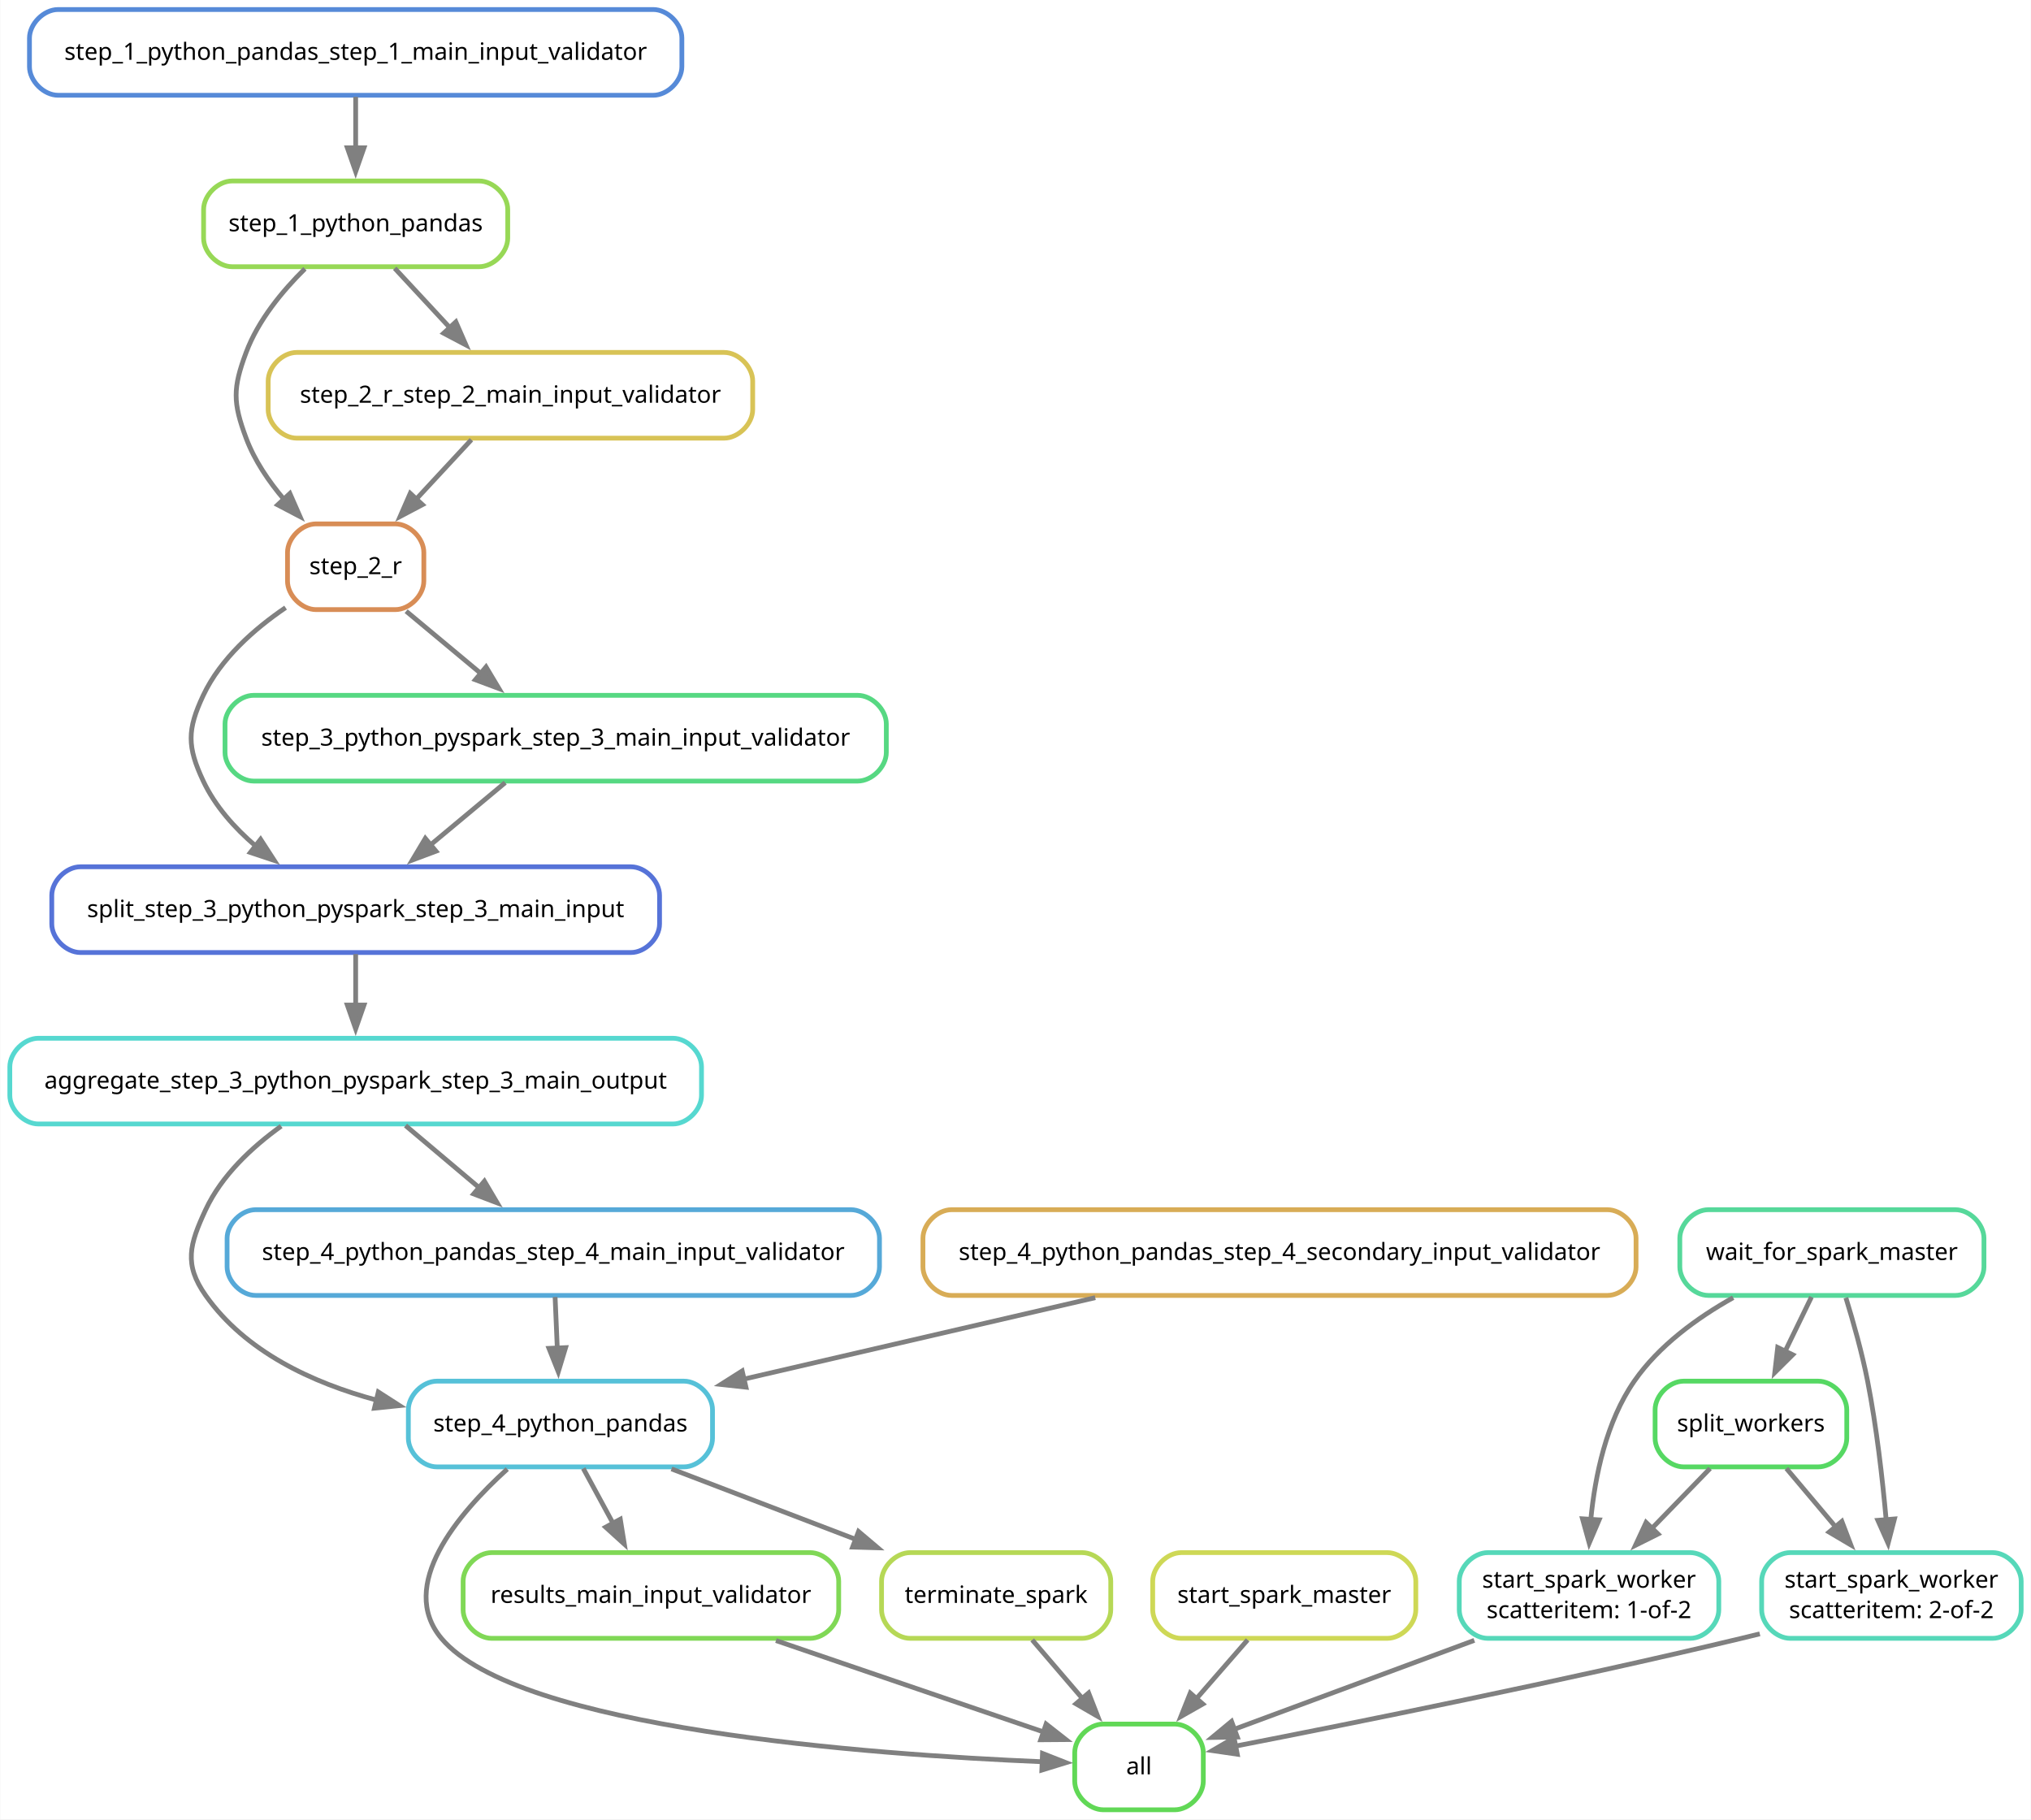
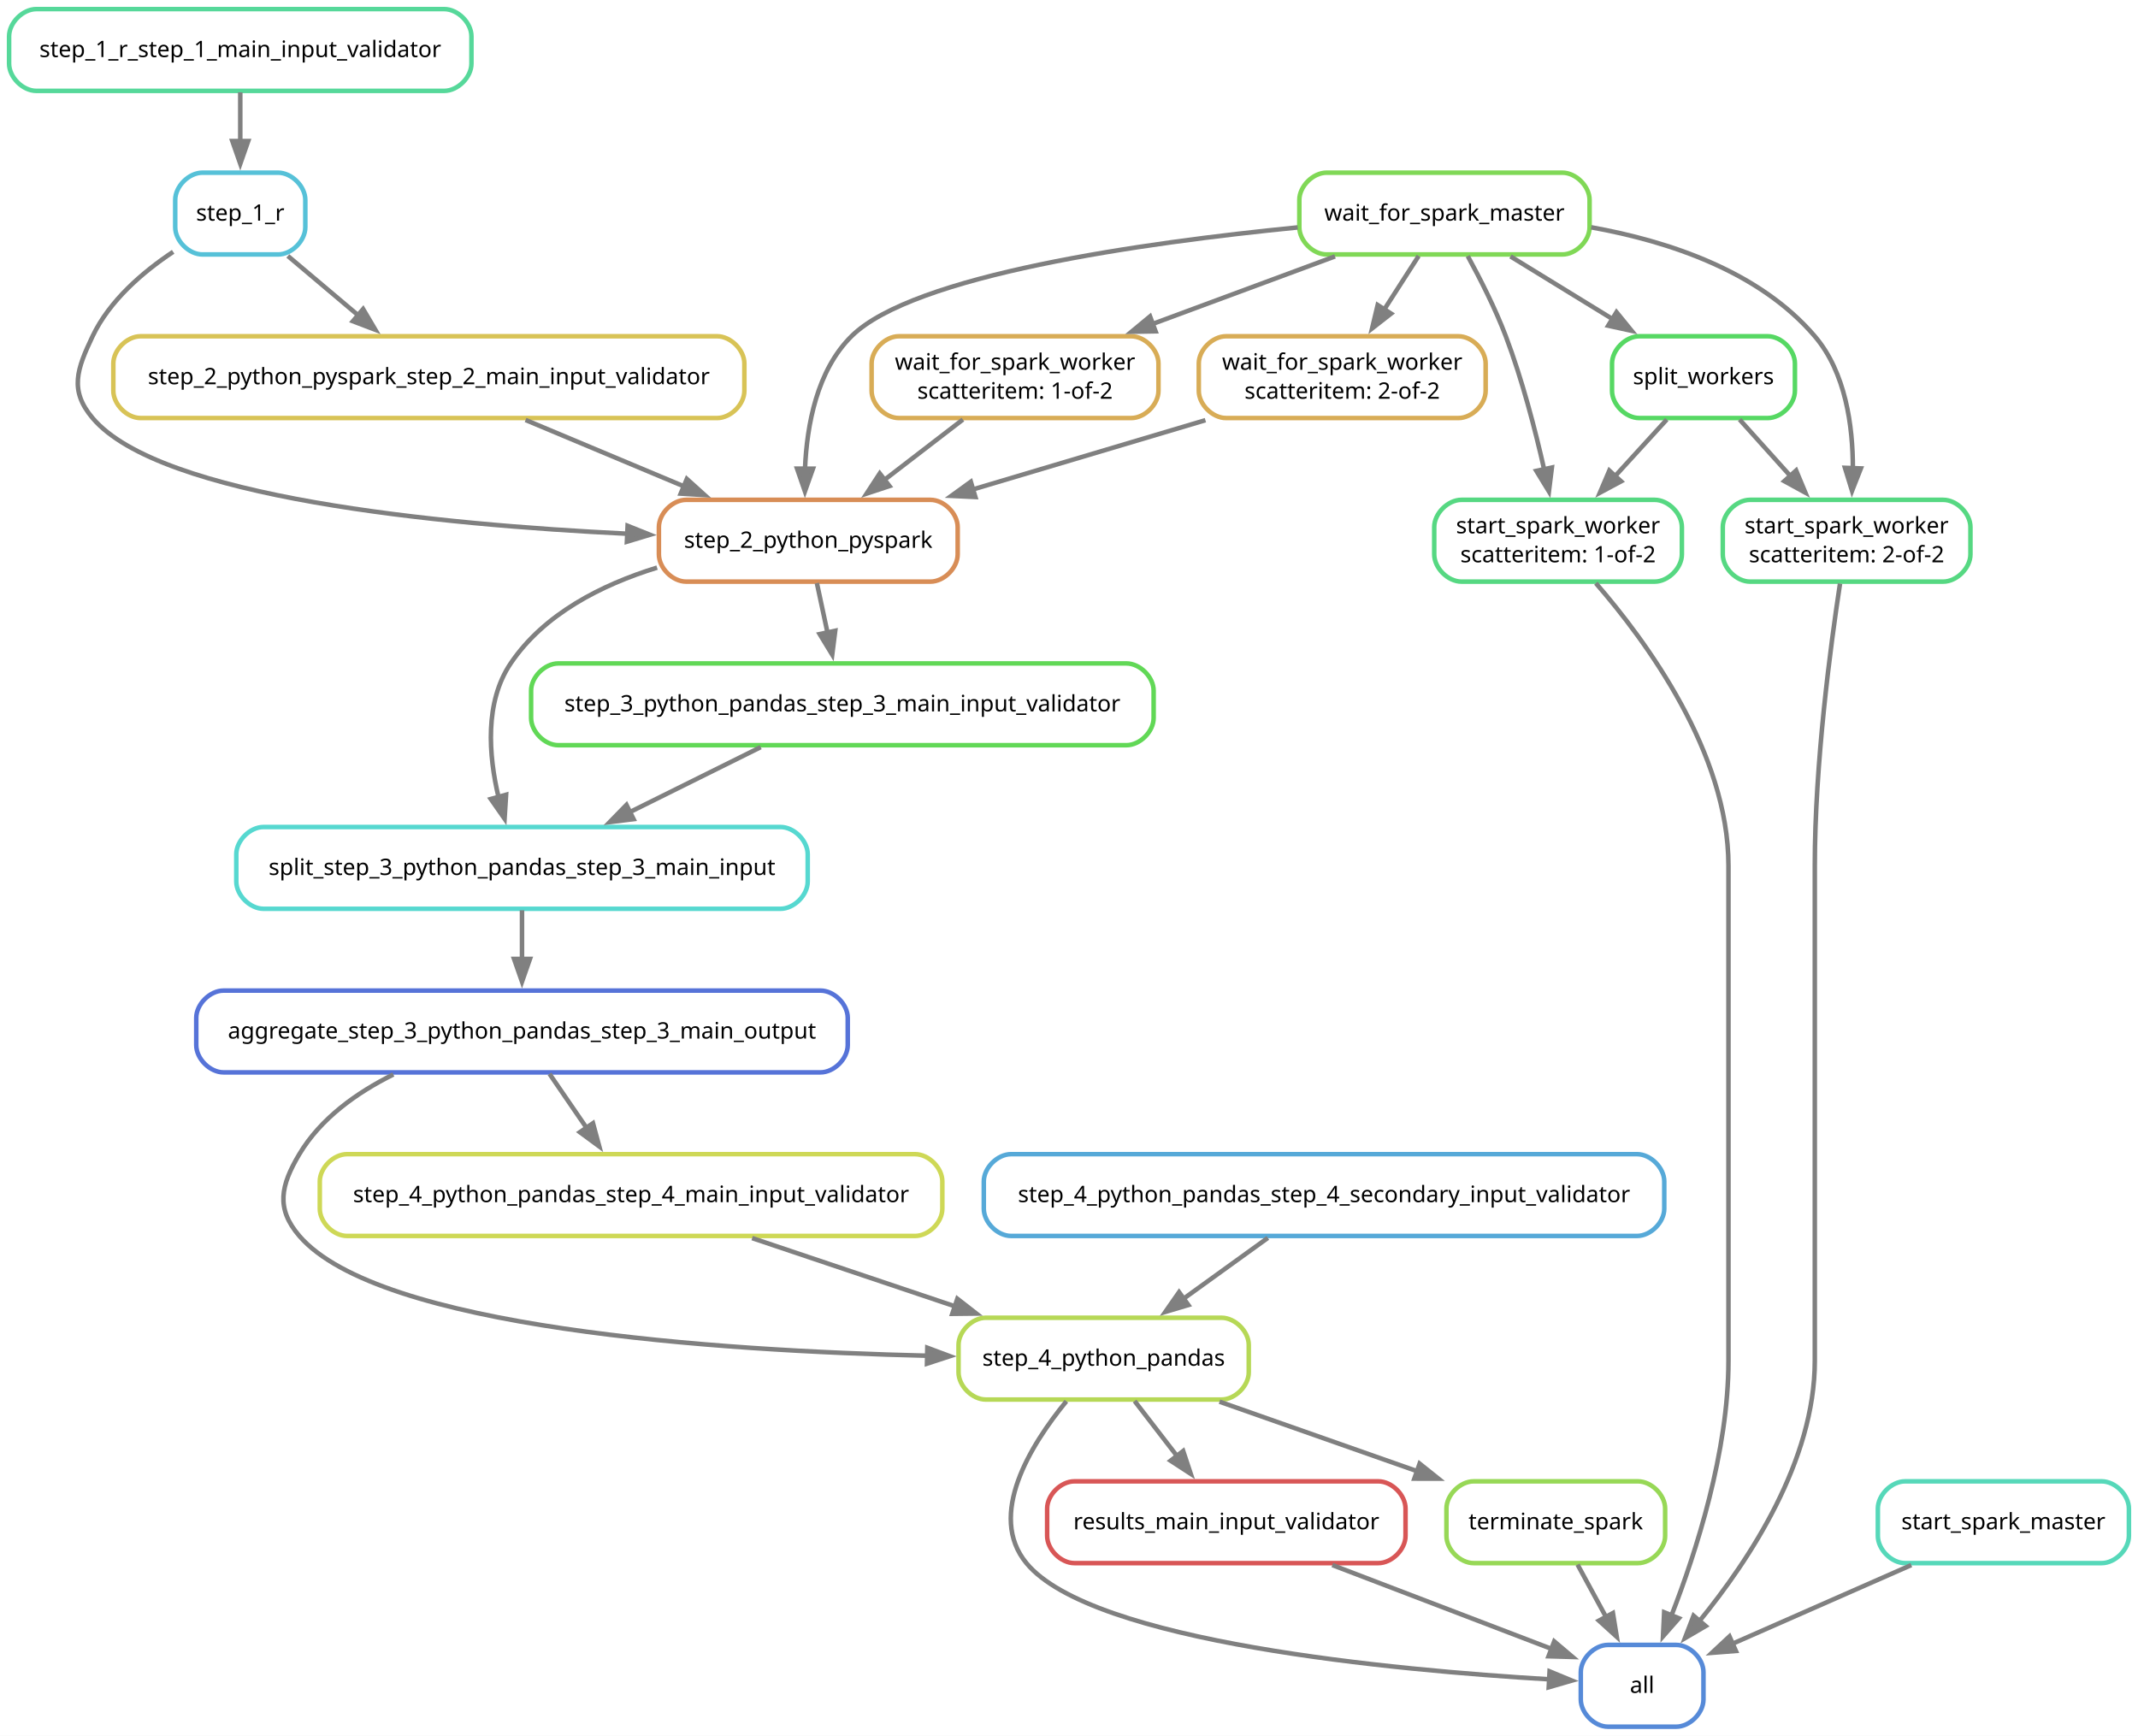
- <svg xmlns="http://www.w3.org/2000/svg" width="853pt" height="764pt" viewBox="0.00 0.00 852.75 764.00">
+ <svg xmlns="http://www.w3.org/2000/svg" width="941pt" height="764pt" viewBox="0.00 0.00 941.00 764.00">
  <g id="graph0" class="graph" transform="scale(1 1) rotate(0) translate(4 760)">
-     <polygon fill="white" stroke="none" points="-4,4 -4,-760 848.75,-760 848.75,4 -4,4" />
+     <polygon fill="white" stroke="none" points="-4,4 -4,-760 937,-760 937,4 -4,4" />
    <g id="node1" class="node">
-       <path fill="none" stroke="#61d856" stroke-width="2" d="M489.25,-36C489.25,-36 459.25,-36 459.25,-36 453.25,-36 447.25,-30 447.25,-24 447.25,-24 447.25,-12 447.25,-12 447.25,-6 453.25,0 459.25,0 459.25,0 489.25,0 489.25,0 495.25,0 501.25,-6 501.25,-12 501.25,-12 501.25,-24 501.25,-24 501.25,-30 495.25,-36 489.25,-36" />
-       <text text-anchor="middle" x="474.25" y="-14.88" font-family="sans" font-size="10.00">all</text>
+       <path fill="none" stroke="#568ad8" stroke-width="2" d="M733.75,-36C733.75,-36 703.75,-36 703.75,-36 697.75,-36 691.75,-30 691.75,-24 691.75,-24 691.75,-12 691.75,-12 691.75,-6 697.75,0 703.75,0 703.75,0 733.75,0 733.75,0 739.75,0 745.75,-6 745.75,-12 745.75,-12 745.75,-24 745.75,-24 745.75,-30 739.75,-36 733.75,-36" />
+       <text text-anchor="middle" x="718.75" y="-14.88" font-family="sans" font-size="10.00">all</text>
    </g>
    <g id="node2" class="node">
-       <path fill="none" stroke="#56c1d8" stroke-width="2" d="M283.12,-180C283.12,-180 179.38,-180 179.38,-180 173.38,-180 167.38,-174 167.38,-168 167.38,-168 167.38,-156 167.38,-156 167.38,-150 173.38,-144 179.38,-144 179.38,-144 283.12,-144 283.12,-144 289.12,-144 295.12,-150 295.12,-156 295.12,-156 295.12,-168 295.12,-168 295.12,-174 289.12,-180 283.12,-180" />
-       <text text-anchor="middle" x="231.25" y="-158.88" font-family="sans" font-size="10.00">step_4_python_pandas</text>
+       <path fill="none" stroke="#b6d856" stroke-width="2" d="M533.62,-180C533.62,-180 429.88,-180 429.88,-180 423.88,-180 417.88,-174 417.88,-168 417.88,-168 417.88,-156 417.88,-156 417.88,-150 423.88,-144 429.88,-144 429.88,-144 533.62,-144 533.62,-144 539.62,-144 545.62,-150 545.62,-156 545.62,-156 545.62,-168 545.62,-168 545.62,-174 539.62,-180 533.62,-180" />
+       <text text-anchor="middle" x="481.75" y="-158.88" font-family="sans" font-size="10.00">step_4_python_pandas</text>
    </g>
    <g id="edge1" class="edge">
-       <path fill="none" stroke="grey" stroke-width="2" d="M208.92,-143.07C188.06,-124.19 162.73,-94.17 181.25,-72 212.99,-34 361.31,-23.19 433.95,-20.16" />
-       <polygon fill="grey" stroke="grey" stroke-width="2" points="433.71,-23.67 443.57,-19.79 433.44,-16.68 433.71,-23.67" />
+       <path fill="none" stroke="grey" stroke-width="2" d="M465.34,-143.24C449.54,-123.95 430.4,-93.07 447.75,-72 476.46,-37.13 609.74,-24.88 678.09,-20.84" />
+       <polygon fill="grey" stroke="grey" stroke-width="2" points="678.02,-24.35 687.82,-20.3 677.64,-17.36 678.02,-24.35" />
+     </g>
+     <g id="node15" class="node">
+       <path fill="none" stroke="#d85656" stroke-width="2" d="M602.62,-108C602.62,-108 468.88,-108 468.88,-108 462.88,-108 456.88,-102 456.88,-96 456.88,-96 456.88,-84 456.88,-84 456.88,-78 462.88,-72 468.88,-72 468.88,-72 602.62,-72 602.62,-72 608.62,-72 614.62,-78 614.62,-84 614.62,-84 614.62,-96 614.62,-96 614.62,-102 608.62,-108 602.62,-108" />
+       <text text-anchor="middle" x="535.75" y="-86.88" font-family="sans" font-size="10.00">results_main_input_validator</text>
+     </g>
+     <g id="edge24" class="edge">
+       <path fill="none" stroke="grey" stroke-width="2" d="M495.38,-143.34C501.02,-136.01 507.72,-127.34 514.01,-119.18" />
+       <polygon fill="grey" stroke="grey" stroke-width="2" points="516.75,-121.35 520.09,-111.3 511.21,-117.08 516.75,-121.35" />
+     </g>
+     <g id="node16" class="node">
+       <path fill="none" stroke="#97d856" stroke-width="2" d="M716.88,-108C716.88,-108 644.62,-108 644.62,-108 638.62,-108 632.62,-102 632.62,-96 632.62,-96 632.62,-84 632.62,-84 632.62,-78 638.62,-72 644.62,-72 644.62,-72 716.88,-72 716.88,-72 722.88,-72 728.88,-78 728.88,-84 728.88,-84 728.88,-96 728.88,-96 728.88,-102 722.88,-108 716.88,-108" />
+       <text text-anchor="middle" x="680.75" y="-86.88" font-family="sans" font-size="10.00">terminate_spark</text>
+     </g>
+     <g id="edge25" class="edge">
+       <path fill="none" stroke="grey" stroke-width="2" d="M532.74,-143.06C559.32,-133.71 592.02,-122.21 619.92,-112.4" />
+       <polygon fill="grey" stroke="grey" stroke-width="2" points="620.82,-115.79 629.1,-109.17 618.5,-109.19 620.82,-115.79" />
+     </g>
+     <g id="node3" class="node">
+       <path fill="none" stroke="#5673d8" stroke-width="2" d="M357.12,-324C357.12,-324 94.38,-324 94.38,-324 88.38,-324 82.38,-318 82.38,-312 82.38,-312 82.38,-300 82.38,-300 82.38,-294 88.38,-288 94.38,-288 94.38,-288 357.12,-288 357.12,-288 363.12,-288 369.12,-294 369.12,-300 369.12,-300 369.12,-312 369.12,-312 369.12,-318 363.12,-324 357.12,-324" />
+       <text text-anchor="middle" x="225.75" y="-302.88" font-family="sans" font-size="10.00">aggregate_step_3_python_pandas_step_3_main_output</text>
+     </g>
+     <g id="edge7" class="edge">
+       <path fill="none" stroke="grey" stroke-width="2" d="M169.13,-287.08C152.91,-279.03 137.11,-267.7 127.75,-252 119.56,-238.26 117.31,-228.12 127.75,-216 162.71,-175.42 311.12,-165.46 404.32,-163.28" />
+       <polygon fill="grey" stroke="grey" stroke-width="2" points="404.14,-166.79 414.06,-163.08 404,-159.79 404.14,-166.79" />
+     </g>
+     <g id="node14" class="node">
+       <path fill="none" stroke="#ced856" stroke-width="2" d="M398.75,-252C398.75,-252 148.75,-252 148.75,-252 142.75,-252 136.75,-246 136.75,-240 136.75,-240 136.75,-228 136.75,-228 136.75,-222 142.75,-216 148.75,-216 148.75,-216 398.75,-216 398.75,-216 404.75,-216 410.75,-222 410.75,-228 410.75,-228 410.75,-240 410.75,-240 410.75,-246 404.75,-252 398.75,-252" />
+       <text text-anchor="middle" x="273.75" y="-230.88" font-family="sans" font-size="10.00">step_4_python_pandas_step_4_main_input_validator</text>
+     </g>
+     <g id="edge23" class="edge">
+       <path fill="none" stroke="grey" stroke-width="2" d="M237.86,-287.34C242.83,-280.1 248.7,-271.53 254.24,-263.45" />
+       <polygon fill="grey" stroke="grey" stroke-width="2" points="256.99,-265.62 259.76,-255.4 251.22,-261.67 256.99,-265.62" />
+     </g>
+     <g id="node4" class="node">
+       <path fill="none" stroke="#56d8d0" stroke-width="2" d="M339.5,-396C339.5,-396 112,-396 112,-396 106,-396 100,-390 100,-384 100,-384 100,-372 100,-372 100,-366 106,-360 112,-360 112,-360 339.5,-360 339.5,-360 345.5,-360 351.5,-366 351.5,-372 351.5,-372 351.5,-384 351.5,-384 351.5,-390 345.5,-396 339.5,-396" />
+       <text text-anchor="middle" x="225.75" y="-374.88" font-family="sans" font-size="10.00">split_step_3_python_pandas_step_3_main_input</text>
+     </g>
+     <g id="edge10" class="edge">
+       <path fill="none" stroke="grey" stroke-width="2" d="M225.75,-359.34C225.75,-352.75 225.75,-345.08 225.75,-337.67" />
+       <polygon fill="grey" stroke="grey" stroke-width="2" points="229.25,-337.93 225.75,-327.93 222.25,-337.93 229.25,-337.93" />
+     </g>
+     <g id="node5" class="node">
+       <path fill="none" stroke="#d88d56" stroke-width="2" d="M405.5,-540C405.5,-540 298,-540 298,-540 292,-540 286,-534 286,-528 286,-528 286,-516 286,-516 286,-510 292,-504 298,-504 298,-504 405.5,-504 405.5,-504 411.5,-504 417.5,-510 417.5,-516 417.5,-516 417.5,-528 417.5,-528 417.5,-534 411.5,-540 405.5,-540" />
+       <text text-anchor="middle" x="351.75" y="-518.88" font-family="sans" font-size="10.00">step_2_python_pyspark</text>
+     </g>
+     <g id="edge11" class="edge">
+       <path fill="none" stroke="grey" stroke-width="2" d="M285.19,-510.16C260.72,-502.6 235.42,-489.77 220.75,-468 209.26,-450.96 211.04,-427.66 215.41,-409.17" />
+       <polygon fill="grey" stroke="grey" stroke-width="2" points="218.75,-410.2 218.08,-399.63 212.01,-408.32 218.75,-410.2" />
    </g>
    <g id="node12" class="node">
-       <path fill="none" stroke="#80d856" stroke-width="2" d="M336.12,-108C336.12,-108 202.38,-108 202.38,-108 196.38,-108 190.38,-102 190.38,-96 190.38,-96 190.38,-84 190.38,-84 190.38,-78 196.38,-72 202.38,-72 202.38,-72 336.12,-72 336.12,-72 342.12,-72 348.12,-78 348.12,-84 348.12,-84 348.12,-96 348.12,-96 348.12,-102 342.12,-108 336.12,-108" />
-       <text text-anchor="middle" x="269.25" y="-86.88" font-family="sans" font-size="10.00">results_main_input_validator</text>
+       <path fill="none" stroke="#61d856" stroke-width="2" d="M491.75,-468C491.75,-468 241.75,-468 241.75,-468 235.75,-468 229.75,-462 229.75,-456 229.75,-456 229.75,-444 229.75,-444 229.75,-438 235.75,-432 241.75,-432 241.75,-432 491.75,-432 491.75,-432 497.75,-432 503.75,-438 503.75,-444 503.75,-444 503.75,-456 503.75,-456 503.75,-462 497.75,-468 491.75,-468" />
+       <text text-anchor="middle" x="366.75" y="-446.88" font-family="sans" font-size="10.00">step_3_python_pandas_step_3_main_input_validator</text>
+     </g>
+     <g id="edge22" class="edge">
+       <path fill="none" stroke="grey" stroke-width="2" d="M355.54,-503.34C356.96,-496.67 358.63,-488.89 360.24,-481.39" />
+       <polygon fill="grey" stroke="grey" stroke-width="2" points="363.61,-482.37 362.28,-471.86 356.76,-480.91 363.61,-482.37" />
+     </g>
+     <g id="node6" class="node">
+       <path fill="none" stroke="#56c1d8" stroke-width="2" d="M118.38,-684C118.38,-684 85.12,-684 85.12,-684 79.12,-684 73.12,-678 73.12,-672 73.12,-672 73.12,-660 73.12,-660 73.12,-654 79.12,-648 85.12,-648 85.12,-648 118.38,-648 118.38,-648 124.38,-648 130.38,-654 130.38,-660 130.38,-660 130.38,-672 130.38,-672 130.38,-678 124.38,-684 118.38,-684" />
+       <text text-anchor="middle" x="101.75" y="-662.88" font-family="sans" font-size="10.00">step_1_r</text>
+     </g>
+     <g id="edge13" class="edge">
+       <path fill="none" stroke="grey" stroke-width="2" d="M72.21,-649.16C58.75,-640.2 44.18,-627.65 36.75,-612 29.89,-597.55 26.42,-588.22 36.75,-576 66.32,-541.03 188.86,-529.12 272.09,-525.08" />
+       <polygon fill="grey" stroke="grey" stroke-width="2" points="272.23,-528.57 282.06,-524.63 271.92,-521.58 272.23,-528.57" />
+     </g>
+     <g id="node8" class="node">
+       <path fill="none" stroke="#d8c356" stroke-width="2" d="M311.62,-612C311.62,-612 57.88,-612 57.88,-612 51.88,-612 45.88,-606 45.88,-600 45.88,-600 45.88,-588 45.88,-588 45.88,-582 51.88,-576 57.88,-576 57.88,-576 311.62,-576 311.62,-576 317.62,-576 323.62,-582 323.62,-588 323.62,-588 323.62,-600 323.62,-600 323.62,-606 317.62,-612 311.62,-612" />
+       <text text-anchor="middle" x="184.75" y="-590.88" font-family="sans" font-size="10.00">step_2_python_pyspark_step_2_main_input_validator</text>
    </g>
    <g id="edge19" class="edge">
-       <path fill="none" stroke="grey" stroke-width="2" d="M240.84,-143.34C244.64,-136.34 249.1,-128.12 253.36,-120.28" />
-       <polygon fill="grey" stroke="grey" stroke-width="2" points="256.39,-122.02 258.09,-111.56 250.24,-118.68 256.39,-122.02" />
+       <path fill="none" stroke="grey" stroke-width="2" d="M122.69,-647.34C132.06,-639.44 143.29,-629.96 153.61,-621.26" />
+       <polygon fill="grey" stroke="grey" stroke-width="2" points="155.82,-623.98 161.21,-614.85 151.31,-618.62 155.82,-623.98" />
+     </g>
+     <g id="node7" class="node">
+       <path fill="none" stroke="#56d89a" stroke-width="2" d="M191.5,-756C191.5,-756 12,-756 12,-756 6,-756 0,-750 0,-744 0,-744 0,-732 0,-732 0,-726 6,-720 12,-720 12,-720 191.5,-720 191.5,-720 197.5,-720 203.5,-726 203.5,-732 203.5,-732 203.5,-744 203.5,-744 203.5,-750 197.5,-756 191.5,-756" />
+       <text text-anchor="middle" x="101.75" y="-734.88" font-family="sans" font-size="10.00">step_1_r_step_1_main_input_validator</text>
+     </g>
+     <g id="edge18" class="edge">
+       <path fill="none" stroke="grey" stroke-width="2" d="M101.75,-719.34C101.75,-712.75 101.75,-705.08 101.75,-697.67" />
+       <polygon fill="grey" stroke="grey" stroke-width="2" points="105.25,-697.93 101.75,-687.93 98.25,-697.93 105.25,-697.93" />
+     </g>
+     <g id="edge14" class="edge">
+       <path fill="none" stroke="grey" stroke-width="2" d="M227.32,-575.15C248.54,-566.26 274.44,-555.41 297.1,-545.91" />
+       <polygon fill="grey" stroke="grey" stroke-width="2" points="298.3,-549.2 306.17,-542.1 295.6,-542.74 298.3,-549.2" />
+     </g>
+     <g id="node9" class="node">
+       <path fill="none" stroke="#d8ac56" stroke-width="2" d="M493.88,-612C493.88,-612 391.62,-612 391.62,-612 385.62,-612 379.62,-606 379.62,-600 379.62,-600 379.62,-588 379.62,-588 379.62,-582 385.62,-576 391.62,-576 391.62,-576 493.88,-576 493.88,-576 499.88,-576 505.88,-582 505.88,-588 505.88,-588 505.88,-600 505.88,-600 505.88,-606 499.88,-612 493.88,-612" />
+       <text text-anchor="middle" x="442.75" y="-597.25" font-family="sans" font-size="10.00">wait_for_spark_worker</text>
+       <text text-anchor="middle" x="442.75" y="-584.5" font-family="sans" font-size="10.00">scatteritem: 1-of-2</text>
+     </g>
+     <g id="edge15" class="edge">
+       <path fill="none" stroke="grey" stroke-width="2" d="M419.79,-575.34C409.31,-567.27 396.69,-557.57 385.18,-548.72" />
+       <polygon fill="grey" stroke="grey" stroke-width="2" points="387.48,-546.07 377.42,-542.75 383.21,-551.62 387.48,-546.07" />
+     </g>
+     <g id="node10" class="node">
+       <path fill="none" stroke="#80d856" stroke-width="2" d="M683.62,-684C683.62,-684 579.88,-684 579.88,-684 573.88,-684 567.88,-678 567.88,-672 567.88,-672 567.88,-660 567.88,-660 567.88,-654 573.88,-648 579.88,-648 579.88,-648 683.62,-648 683.62,-648 689.62,-648 695.62,-654 695.62,-660 695.62,-660 695.62,-672 695.62,-672 695.62,-678 689.62,-684 683.62,-684" />
+       <text text-anchor="middle" x="631.75" y="-662.88" font-family="sans" font-size="10.00">wait_for_spark_master</text>
+     </g>
+     <g id="edge17" class="edge">
+       <path fill="none" stroke="grey" stroke-width="2" d="M567.15,-659.9C499.06,-653.18 397.94,-638.92 370.75,-612 355.57,-596.97 351.13,-573 350.31,-553.72" />
+       <polygon fill="grey" stroke="grey" stroke-width="2" points="353.81,-553.71 350.27,-543.73 346.81,-553.74 353.81,-553.71" />
+     </g>
+     <g id="edge20" class="edge">
+       <path fill="none" stroke="grey" stroke-width="2" d="M583.57,-647.15C559.11,-638.1 529.16,-627.01 503.18,-617.38" />
+       <polygon fill="grey" stroke="grey" stroke-width="2" points="504.6,-614.18 494.01,-613.99 502.17,-620.74 504.6,-614.18" />
+     </g>
+     <g id="node11" class="node">
+       <path fill="none" stroke="#d8ac56" stroke-width="2" d="M637.88,-612C637.88,-612 535.62,-612 535.62,-612 529.62,-612 523.62,-606 523.62,-600 523.62,-600 523.62,-588 523.62,-588 523.62,-582 529.62,-576 535.62,-576 535.62,-576 637.88,-576 637.88,-576 643.88,-576 649.88,-582 649.88,-588 649.88,-588 649.88,-600 649.88,-600 649.88,-606 643.88,-612 637.88,-612" />
+       <text text-anchor="middle" x="586.75" y="-597.25" font-family="sans" font-size="10.00">wait_for_spark_worker</text>
+       <text text-anchor="middle" x="586.75" y="-584.5" font-family="sans" font-size="10.00">scatteritem: 2-of-2</text>
+     </g>
+     <g id="edge21" class="edge">
+       <path fill="none" stroke="grey" stroke-width="2" d="M620.39,-647.34C615.79,-640.18 610.36,-631.73 605.22,-623.73" />
+       <polygon fill="grey" stroke="grey" stroke-width="2" points="608.25,-621.97 599.9,-615.45 602.36,-625.75 608.25,-621.97" />
+     </g>
+     <g id="node18" class="node">
+       <path fill="none" stroke="#56d882" stroke-width="2" d="M724.25,-540C724.25,-540 639.25,-540 639.25,-540 633.25,-540 627.25,-534 627.25,-528 627.25,-528 627.25,-516 627.25,-516 627.25,-510 633.25,-504 639.25,-504 639.25,-504 724.25,-504 724.25,-504 730.25,-504 736.25,-510 736.25,-516 736.25,-516 736.25,-528 736.25,-528 736.25,-534 730.25,-540 724.25,-540" />
+       <text text-anchor="middle" x="681.75" y="-525.25" font-family="sans" font-size="10.00">start_spark_worker</text>
+       <text text-anchor="middle" x="681.75" y="-512.5" font-family="sans" font-size="10.00">scatteritem: 1-of-2</text>
+     </g>
+     <g id="edge26" class="edge">
+       <path fill="none" stroke="grey" stroke-width="2" d="M642,-647.29C647.53,-637.2 654.14,-624.17 658.75,-612 665.97,-592.95 671.71,-570.76 675.65,-553.31" />
+       <polygon fill="grey" stroke="grey" stroke-width="2" points="679.03,-554.22 677.72,-543.7 672.19,-552.74 679.03,-554.22" />
+     </g>
+     <g id="node19" class="node">
+       <path fill="none" stroke="#56d863" stroke-width="2" d="M774,-612C774,-612 717.5,-612 717.5,-612 711.5,-612 705.5,-606 705.5,-600 705.5,-600 705.5,-588 705.5,-588 705.5,-582 711.5,-576 717.5,-576 717.5,-576 774,-576 774,-576 780,-576 786,-582 786,-588 786,-588 786,-600 786,-600 786,-606 780,-612 774,-612" />
+       <text text-anchor="middle" x="745.75" y="-590.88" font-family="sans" font-size="10.00">split_workers</text>
+     </g>
+     <g id="edge28" class="edge">
+       <path fill="none" stroke="grey" stroke-width="2" d="M660.81,-647.15C674.48,-638.76 690.99,-628.62 705.81,-619.52" />
+       <polygon fill="grey" stroke="grey" stroke-width="2" points="707.47,-622.61 714.16,-614.4 703.81,-616.65 707.47,-622.61" />
+     </g>
+     <g id="node20" class="node">
+       <path fill="none" stroke="#56d882" stroke-width="2" d="M851.25,-540C851.25,-540 766.25,-540 766.25,-540 760.25,-540 754.25,-534 754.25,-528 754.25,-528 754.25,-516 754.25,-516 754.25,-510 760.25,-504 766.25,-504 766.25,-504 851.25,-504 851.25,-504 857.25,-504 863.25,-510 863.25,-516 863.25,-516 863.25,-528 863.25,-528 863.25,-534 857.25,-540 851.25,-540" />
+       <text text-anchor="middle" x="808.75" y="-525.25" font-family="sans" font-size="10.00">start_spark_worker</text>
+       <text text-anchor="middle" x="808.75" y="-512.5" font-family="sans" font-size="10.00">scatteritem: 2-of-2</text>
+     </g>
+     <g id="edge29" class="edge">
+       <path fill="none" stroke="grey" stroke-width="2" d="M696.34,-659.95C730.55,-653.81 770.42,-640.53 794.75,-612 808.31,-596.1 811.53,-572.57 811.51,-553.69" />
+       <polygon fill="grey" stroke="grey" stroke-width="2" points="815.02,-553.83 811.14,-543.97 808.02,-554.09 815.02,-553.83" />
+     </g>
+     <g id="edge16" class="edge">
+       <path fill="none" stroke="grey" stroke-width="2" d="M526.54,-575.06C495.31,-565.76 456.92,-554.33 424.09,-544.55" />
+       <polygon fill="grey" stroke="grey" stroke-width="2" points="425.29,-541.25 414.71,-541.75 423.29,-547.96 425.29,-541.25" />
+     </g>
+     <g id="edge12" class="edge">
+       <path fill="none" stroke="grey" stroke-width="2" d="M330.8,-431.15C313.32,-422.47 292.07,-411.92 273.27,-402.59" />
+       <polygon fill="grey" stroke="grey" stroke-width="2" points="274.85,-399.47 264.34,-398.16 271.74,-405.74 274.85,-399.47" />
    </g>
    <g id="node13" class="node">
-       <path fill="none" stroke="#b6d856" stroke-width="2" d="M450.38,-108C450.38,-108 378.12,-108 378.12,-108 372.12,-108 366.12,-102 366.12,-96 366.12,-96 366.12,-84 366.12,-84 366.12,-78 372.12,-72 378.12,-72 378.12,-72 450.38,-72 450.38,-72 456.38,-72 462.38,-78 462.38,-84 462.38,-84 462.38,-96 462.38,-96 462.38,-102 456.38,-108 450.38,-108" />
-       <text text-anchor="middle" x="414.25" y="-86.88" font-family="sans" font-size="10.00">terminate_spark</text>
-     </g>
-     <g id="edge20" class="edge">
-       <path fill="none" stroke="grey" stroke-width="2" d="M277.9,-143.15C301.47,-134.14 330.32,-123.11 355.4,-113.51" />
-       <polygon fill="grey" stroke="grey" stroke-width="2" points="356.45,-116.86 364.54,-110.02 353.95,-110.32 356.45,-116.86" />
-     </g>
-     <g id="node3" class="node">
-       <path fill="none" stroke="#56d8d0" stroke-width="2" d="M278.5,-324C278.5,-324 12,-324 12,-324 6,-324 0,-318 0,-312 0,-312 0,-300 0,-300 0,-294 6,-288 12,-288 12,-288 278.5,-288 278.5,-288 284.5,-288 290.5,-294 290.5,-300 290.5,-300 290.5,-312 290.5,-312 290.5,-318 284.5,-324 278.5,-324" />
-       <text text-anchor="middle" x="145.25" y="-302.88" font-family="sans" font-size="10.00">aggregate_step_3_python_pyspark_step_3_main_output</text>
-     </g>
-     <g id="edge7" class="edge">
-       <path fill="none" stroke="grey" stroke-width="2" d="M113.96,-287.09C101.68,-278.26 88.95,-266.38 82.25,-252 75.5,-237.49 73.02,-229.07 82.25,-216 98.86,-192.46 126.89,-179.31 154.18,-172" />
-       <polygon fill="grey" stroke="grey" stroke-width="2" points="154.77,-175.45 163.68,-169.73 153.14,-168.65 154.77,-175.45" />
-     </g>
-     <g id="node11" class="node">
-       <path fill="none" stroke="#56a9d8" stroke-width="2" d="M353.25,-252C353.25,-252 103.25,-252 103.25,-252 97.25,-252 91.25,-246 91.25,-240 91.25,-240 91.25,-228 91.25,-228 91.25,-222 97.25,-216 103.25,-216 103.25,-216 353.25,-216 353.25,-216 359.25,-216 365.25,-222 365.25,-228 365.25,-228 365.25,-240 365.25,-240 365.25,-246 359.25,-252 353.25,-252" />
-       <text text-anchor="middle" x="228.25" y="-230.88" font-family="sans" font-size="10.00">step_4_python_pandas_step_4_main_input_validator</text>
-     </g>
-     <g id="edge18" class="edge">
-       <path fill="none" stroke="grey" stroke-width="2" d="M166.19,-287.34C175.56,-279.44 186.79,-269.96 197.11,-261.26" />
-       <polygon fill="grey" stroke="grey" stroke-width="2" points="199.32,-263.98 204.71,-254.85 194.81,-258.62 199.32,-263.98" />
-     </g>
-     <g id="node4" class="node">
-       <path fill="none" stroke="#5673d8" stroke-width="2" d="M260.88,-396C260.88,-396 29.62,-396 29.62,-396 23.62,-396 17.62,-390 17.62,-384 17.62,-384 17.62,-372 17.62,-372 17.62,-366 23.62,-360 29.62,-360 29.62,-360 260.88,-360 260.88,-360 266.88,-360 272.88,-366 272.88,-372 272.88,-372 272.88,-384 272.88,-384 272.88,-390 266.88,-396 260.88,-396" />
-       <text text-anchor="middle" x="145.25" y="-374.88" font-family="sans" font-size="10.00">split_step_3_python_pyspark_step_3_main_input</text>
-     </g>
-     <g id="edge10" class="edge">
-       <path fill="none" stroke="grey" stroke-width="2" d="M145.25,-359.34C145.25,-352.75 145.25,-345.08 145.25,-337.67" />
-       <polygon fill="grey" stroke="grey" stroke-width="2" points="148.75,-337.93 145.25,-327.93 141.75,-337.93 148.75,-337.93" />
-     </g>
-     <g id="node5" class="node">
-       <path fill="none" stroke="#d88d56" stroke-width="2" d="M161.88,-540C161.88,-540 128.62,-540 128.62,-540 122.62,-540 116.62,-534 116.62,-528 116.62,-528 116.62,-516 116.62,-516 116.62,-510 122.62,-504 128.62,-504 128.62,-504 161.88,-504 161.88,-504 167.88,-504 173.88,-510 173.88,-516 173.88,-516 173.88,-528 173.88,-528 173.88,-534 167.88,-540 161.88,-540" />
-       <text text-anchor="middle" x="145.25" y="-518.88" font-family="sans" font-size="10.00">step_2_r</text>
-     </g>
-     <g id="edge11" class="edge">
-       <path fill="none" stroke="grey" stroke-width="2" d="M115.82,-504.83C102.66,-495.87 88.49,-483.4 81.25,-468 74.44,-453.52 74.44,-446.48 81.25,-432 86.2,-421.47 94.38,-412.32 103.27,-404.71" />
-       <polygon fill="grey" stroke="grey" stroke-width="2" points="105.32,-407.55 111.08,-398.66 101.03,-402.02 105.32,-407.55" />
-     </g>
-     <g id="node9" class="node">
-       <path fill="none" stroke="#56d882" stroke-width="2" d="M356.12,-468C356.12,-468 102.38,-468 102.38,-468 96.38,-468 90.38,-462 90.38,-456 90.38,-456 90.38,-444 90.38,-444 90.38,-438 96.38,-432 102.38,-432 102.38,-432 356.12,-432 356.12,-432 362.12,-432 368.12,-438 368.12,-444 368.12,-444 368.12,-456 368.12,-456 368.12,-462 362.12,-468 356.12,-468" />
-       <text text-anchor="middle" x="229.25" y="-446.88" font-family="sans" font-size="10.00">step_3_python_pyspark_step_3_main_input_validator</text>
-     </g>
-     <g id="edge17" class="edge">
-       <path fill="none" stroke="grey" stroke-width="2" d="M166.45,-503.34C176.02,-495.36 187.53,-485.77 198.06,-476.99" />
-       <polygon fill="grey" stroke="grey" stroke-width="2" points="200,-479.93 205.44,-470.84 195.52,-474.55 200,-479.93" />
-     </g>
-     <g id="node6" class="node">
-       <path fill="none" stroke="#97d856" stroke-width="2" d="M197.12,-684C197.12,-684 93.38,-684 93.38,-684 87.38,-684 81.38,-678 81.38,-672 81.38,-672 81.38,-660 81.38,-660 81.38,-654 87.38,-648 93.38,-648 93.38,-648 197.12,-648 197.12,-648 203.12,-648 209.12,-654 209.12,-660 209.12,-660 209.12,-672 209.12,-672 209.12,-678 203.12,-684 197.12,-684" />
-       <text text-anchor="middle" x="145.25" y="-662.88" font-family="sans" font-size="10.00">step_1_python_pandas</text>
-     </g>
-     <g id="edge13" class="edge">
-       <path fill="none" stroke="grey" stroke-width="2" d="M123.94,-647.14C114.45,-637.78 104.28,-625.47 99.25,-612 93.65,-597.01 93.65,-590.99 99.25,-576 102.75,-566.64 108.73,-557.83 115.24,-550.19" />
-       <polygon fill="grey" stroke="grey" stroke-width="2" points="117.62,-552.77 121.88,-543.07 112.5,-547.99 117.62,-552.77" />
-     </g>
-     <g id="node8" class="node">
-       <path fill="none" stroke="#d8c356" stroke-width="2" d="M300,-612C300,-612 120.5,-612 120.5,-612 114.5,-612 108.5,-606 108.5,-600 108.5,-600 108.5,-588 108.5,-588 108.5,-582 114.5,-576 120.5,-576 120.5,-576 300,-576 300,-576 306,-576 312,-582 312,-588 312,-588 312,-600 312,-600 312,-606 306,-612 300,-612" />
-       <text text-anchor="middle" x="210.25" y="-590.88" font-family="sans" font-size="10.00">step_2_r_step_2_main_input_validator</text>
-     </g>
-     <g id="edge16" class="edge">
-       <path fill="none" stroke="grey" stroke-width="2" d="M161.65,-647.34C168.68,-639.77 177.05,-630.75 184.85,-622.35" />
-       <polygon fill="grey" stroke="grey" stroke-width="2" points="187.33,-624.83 191.57,-615.12 182.2,-620.07 187.33,-624.83" />
-     </g>
-     <g id="node7" class="node">
-       <path fill="none" stroke="#568ad8" stroke-width="2" d="M270.25,-756C270.25,-756 20.25,-756 20.25,-756 14.25,-756 8.25,-750 8.25,-744 8.25,-744 8.25,-732 8.25,-732 8.25,-726 14.25,-720 20.25,-720 20.25,-720 270.25,-720 270.25,-720 276.25,-720 282.25,-726 282.25,-732 282.25,-732 282.25,-744 282.25,-744 282.25,-750 276.25,-756 270.25,-756" />
-       <text text-anchor="middle" x="145.25" y="-734.88" font-family="sans" font-size="10.00">step_1_python_pandas_step_1_main_input_validator</text>
-     </g>
-     <g id="edge15" class="edge">
-       <path fill="none" stroke="grey" stroke-width="2" d="M145.25,-719.34C145.25,-712.75 145.25,-705.08 145.25,-697.67" />
-       <polygon fill="grey" stroke="grey" stroke-width="2" points="148.75,-697.93 145.25,-687.93 141.75,-697.93 148.75,-697.93" />
-     </g>
-     <g id="edge14" class="edge">
-       <path fill="none" stroke="grey" stroke-width="2" d="M193.85,-575.34C186.82,-567.77 178.45,-558.75 170.65,-550.35" />
-       <polygon fill="grey" stroke="grey" stroke-width="2" points="173.3,-548.07 163.93,-543.12 168.17,-552.83 173.3,-548.07" />
-     </g>
-     <g id="edge12" class="edge">
-       <path fill="none" stroke="grey" stroke-width="2" d="M208.05,-431.34C198.48,-423.36 186.97,-413.77 176.44,-404.99" />
-       <polygon fill="grey" stroke="grey" stroke-width="2" points="178.98,-402.55 169.06,-398.84 174.5,-407.93 178.98,-402.55" />
-     </g>
-     <g id="node10" class="node">
-       <path fill="none" stroke="#d8ac56" stroke-width="2" d="M671,-252C671,-252 395.5,-252 395.5,-252 389.5,-252 383.5,-246 383.5,-240 383.5,-240 383.5,-228 383.5,-228 383.5,-222 389.5,-216 395.5,-216 395.5,-216 671,-216 671,-216 677,-216 683,-222 683,-228 683,-228 683,-240 683,-240 683,-246 677,-252 671,-252" />
-       <text text-anchor="middle" x="533.25" y="-230.88" font-family="sans" font-size="10.00">step_4_python_pandas_step_4_secondary_input_validator</text>
+       <path fill="none" stroke="#56a9d8" stroke-width="2" d="M716.5,-252C716.5,-252 441,-252 441,-252 435,-252 429,-246 429,-240 429,-240 429,-228 429,-228 429,-222 435,-216 441,-216 441,-216 716.5,-216 716.5,-216 722.5,-216 728.5,-222 728.5,-228 728.5,-228 728.5,-240 728.5,-240 728.5,-246 722.5,-252 716.5,-252" />
+       <text text-anchor="middle" x="578.75" y="-230.88" font-family="sans" font-size="10.00">step_4_python_pandas_step_4_secondary_input_validator</text>
    </g>
    <g id="edge8" class="edge">
-       <path fill="none" stroke="grey" stroke-width="2" d="M455.87,-215.06C410.5,-204.55 353.4,-191.31 308.12,-180.82" />
-       <polygon fill="grey" stroke="grey" stroke-width="2" points="309.16,-177.47 298.63,-178.62 307.58,-184.29 309.16,-177.47" />
+       <path fill="none" stroke="grey" stroke-width="2" d="M554.02,-215.15C542.73,-207.01 529.16,-197.22 516.85,-188.33" />
+       <polygon fill="grey" stroke="grey" stroke-width="2" points="519.04,-185.6 508.89,-182.58 514.95,-191.27 519.04,-185.6" />
    </g>
    <g id="edge9" class="edge">
-       <path fill="none" stroke="grey" stroke-width="2" d="M229.01,-215.34C229.29,-208.75 229.62,-201.08 229.94,-193.67" />
-       <polygon fill="grey" stroke="grey" stroke-width="2" points="233.42,-194.07 230.35,-183.93 226.43,-193.77 233.42,-194.07" />
+       <path fill="none" stroke="grey" stroke-width="2" d="M327.05,-215.06C354.32,-205.88 387.76,-194.63 416.57,-184.94" />
+       <polygon fill="grey" stroke="grey" stroke-width="2" points="417.36,-188.36 425.72,-181.85 415.13,-181.73 417.36,-188.36" />
    </g>
    <g id="edge2" class="edge">
-       <path fill="none" stroke="grey" stroke-width="2" d="M321.78,-71.06C356.86,-59.08 402.29,-43.57 434.4,-32.61" />
-       <polygon fill="grey" stroke="grey" stroke-width="2" points="435.23,-36.02 443.57,-29.48 432.97,-29.4 435.23,-36.02" />
+       <path fill="none" stroke="grey" stroke-width="2" d="M582.4,-71.15C612.29,-59.72 650.66,-45.05 679.08,-34.18" />
+       <polygon fill="grey" stroke="grey" stroke-width="2" points="680.06,-37.55 688.15,-30.7 677.56,-31.01 680.06,-37.55" />
    </g>
    <g id="edge3" class="edge">
-       <path fill="none" stroke="grey" stroke-width="2" d="M429.39,-71.34C435.81,-63.85 443.44,-54.95 450.57,-46.63" />
-       <polygon fill="grey" stroke="grey" stroke-width="2" points="453.09,-49.07 456.94,-39.2 447.77,-44.51 453.09,-49.07" />
-     </g>
-     <g id="node14" class="node">
-       <path fill="none" stroke="#ced856" stroke-width="2" d="M578.5,-108C578.5,-108 492,-108 492,-108 486,-108 480,-102 480,-96 480,-96 480,-84 480,-84 480,-78 486,-72 492,-72 492,-72 578.5,-72 578.5,-72 584.5,-72 590.5,-78 590.5,-84 590.5,-84 590.5,-96 590.5,-96 590.5,-102 584.5,-108 578.5,-108" />
-       <text text-anchor="middle" x="535.25" y="-86.88" font-family="sans" font-size="10.00">start_spark_master</text>
+       <path fill="none" stroke="grey" stroke-width="2" d="M690.34,-71.34C694.14,-64.34 698.6,-56.12 702.86,-48.28" />
+       <polygon fill="grey" stroke="grey" stroke-width="2" points="705.89,-50.02 707.59,-39.56 699.74,-46.68 705.89,-50.02" />
+     </g>
+     <g id="node17" class="node">
+       <path fill="none" stroke="#56d8b9" stroke-width="2" d="M921,-108C921,-108 834.5,-108 834.5,-108 828.5,-108 822.5,-102 822.5,-96 822.5,-96 822.5,-84 822.5,-84 822.5,-78 828.5,-72 834.5,-72 834.5,-72 921,-72 921,-72 927,-72 933,-78 933,-84 933,-84 933,-96 933,-96 933,-102 927,-108 921,-108" />
+       <text text-anchor="middle" x="877.75" y="-86.88" font-family="sans" font-size="10.00">start_spark_master</text>
    </g>
    <g id="edge4" class="edge">
-       <path fill="none" stroke="grey" stroke-width="2" d="M519.86,-71.34C513.33,-63.85 505.58,-54.95 498.33,-46.63" />
-       <polygon fill="grey" stroke="grey" stroke-width="2" points="501.05,-44.42 491.84,-39.18 495.77,-49.02 501.05,-44.42" />
-     </g>
-     <g id="node15" class="node">
-       <path fill="none" stroke="#56d8b9" stroke-width="2" d="M705.75,-108C705.75,-108 620.75,-108 620.75,-108 614.75,-108 608.75,-102 608.75,-96 608.75,-96 608.75,-84 608.75,-84 608.75,-78 614.75,-72 620.75,-72 620.75,-72 705.75,-72 705.75,-72 711.75,-72 717.75,-78 717.75,-84 717.75,-84 717.75,-96 717.75,-96 717.75,-102 711.75,-108 705.75,-108" />
-       <text text-anchor="middle" x="663.25" y="-93.25" font-family="sans" font-size="10.00">start_spark_worker</text>
-       <text text-anchor="middle" x="663.25" y="-80.5" font-family="sans" font-size="10.00">scatteritem: 1-of-2</text>
+       <path fill="none" stroke="grey" stroke-width="2" d="M837.22,-71.15C813.08,-60.53 782.59,-47.11 758.58,-36.54" />
+       <polygon fill="grey" stroke="grey" stroke-width="2" points="760.02,-33.35 749.46,-32.52 757.2,-39.75 760.02,-33.35" />
    </g>
    <g id="edge5" class="edge">
-       <path fill="none" stroke="grey" stroke-width="2" d="M615.07,-71.15C583.78,-59.57 543.48,-44.64 514.02,-33.73" />
-       <polygon fill="grey" stroke="grey" stroke-width="2" points="515.54,-30.56 504.95,-30.37 513.11,-37.13 515.54,-30.56" />
-     </g>
-     <g id="node16" class="node">
-       <path fill="none" stroke="#56d89a" stroke-width="2" d="M817.12,-252C817.12,-252 713.38,-252 713.38,-252 707.38,-252 701.38,-246 701.38,-240 701.38,-240 701.38,-228 701.38,-228 701.38,-222 707.38,-216 713.38,-216 713.38,-216 817.12,-216 817.12,-216 823.12,-216 829.12,-222 829.12,-228 829.12,-228 829.12,-240 829.12,-240 829.12,-246 823.12,-252 817.12,-252" />
-       <text text-anchor="middle" x="765.25" y="-230.88" font-family="sans" font-size="10.00">wait_for_spark_master</text>
-     </g>
-     <g id="edge21" class="edge">
-       <path fill="none" stroke="grey" stroke-width="2" d="M723.79,-215.07C708.58,-206.54 692.58,-194.89 682.25,-180 670.48,-163.03 665.78,-140.2 663.99,-121.9" />
-       <polygon fill="grey" stroke="grey" stroke-width="2" points="667.49,-121.74 663.33,-111.99 660.5,-122.2 667.49,-121.74" />
-     </g>
-     <g id="node17" class="node">
-       <path fill="none" stroke="#56d863" stroke-width="2" d="M759.5,-180C759.5,-180 703,-180 703,-180 697,-180 691,-174 691,-168 691,-168 691,-156 691,-156 691,-150 697,-144 703,-144 703,-144 759.5,-144 759.5,-144 765.5,-144 771.5,-150 771.5,-156 771.5,-156 771.5,-168 771.5,-168 771.5,-174 765.5,-180 759.5,-180" />
-       <text text-anchor="middle" x="731.25" y="-158.88" font-family="sans" font-size="10.00">split_workers</text>
-     </g>
-     <g id="edge23" class="edge">
-       <path fill="none" stroke="grey" stroke-width="2" d="M756.67,-215.34C753.31,-208.43 749.37,-200.31 745.61,-192.56" />
-       <polygon fill="grey" stroke="grey" stroke-width="2" points="748.79,-191.09 741.27,-183.62 742.49,-194.15 748.79,-191.09" />
-     </g>
-     <g id="node18" class="node">
-       <path fill="none" stroke="#56d8b9" stroke-width="2" d="M832.75,-108C832.75,-108 747.75,-108 747.75,-108 741.75,-108 735.75,-102 735.75,-96 735.75,-96 735.75,-84 735.75,-84 735.75,-78 741.75,-72 747.75,-72 747.75,-72 832.75,-72 832.75,-72 838.75,-72 844.75,-78 844.75,-84 844.75,-84 844.75,-96 844.75,-96 844.75,-102 838.75,-108 832.75,-108" />
-       <text text-anchor="middle" x="790.25" y="-93.25" font-family="sans" font-size="10.00">start_spark_worker</text>
-       <text text-anchor="middle" x="790.25" y="-80.5" font-family="sans" font-size="10.00">scatteritem: 2-of-2</text>
-     </g>
-     <g id="edge24" class="edge">
-       <path fill="none" stroke="grey" stroke-width="2" d="M771.13,-215.03C774.26,-204.85 777.93,-191.82 780.25,-180 784.01,-160.83 786.49,-139.05 788.04,-121.82" />
-       <polygon fill="grey" stroke="grey" stroke-width="2" points="791.53,-122.13 788.86,-111.88 784.55,-121.56 791.53,-122.13" />
-     </g>
-     <g id="edge22" class="edge">
-       <path fill="none" stroke="grey" stroke-width="2" d="M714.09,-143.34C706.66,-135.69 697.79,-126.56 689.56,-118.08" />
-       <polygon fill="grey" stroke="grey" stroke-width="2" points="692.23,-115.81 682.75,-111.07 687.21,-120.68 692.23,-115.81" />
-     </g>
-     <g id="edge25" class="edge">
-       <path fill="none" stroke="grey" stroke-width="2" d="M746.14,-143.34C752.45,-135.85 759.95,-126.95 766.96,-118.63" />
-       <polygon fill="grey" stroke="grey" stroke-width="2" points="769.44,-121.12 773.21,-111.22 764.09,-116.61 769.44,-121.12" />
+       <path fill="none" stroke="grey" stroke-width="2" d="M698.39,-503.31C720.49,-477.89 756.75,-428.63 756.75,-379 756.75,-379 756.75,-379 756.75,-161 756.75,-121.16 742.62,-77.11 731.6,-48.8" />
+       <polygon fill="grey" stroke="grey" stroke-width="2" points="734.94,-47.73 727.94,-39.77 728.45,-50.36 734.94,-47.73" />
+     </g>
+     <g id="edge27" class="edge">
+       <path fill="none" stroke="grey" stroke-width="2" d="M729.6,-575.34C722.68,-567.77 714.44,-558.75 706.76,-550.35" />
+       <polygon fill="grey" stroke="grey" stroke-width="2" points="709.49,-548.15 700.16,-543.14 704.32,-552.88 709.49,-548.15" />
+     </g>
+     <g id="edge30" class="edge">
+       <path fill="none" stroke="grey" stroke-width="2" d="M761.65,-575.34C768.46,-567.77 776.57,-558.75 784.13,-550.35" />
+       <polygon fill="grey" stroke="grey" stroke-width="2" points="786.53,-552.93 790.61,-543.15 781.32,-548.24 786.53,-552.93" />
    </g>
    <g id="edge6" class="edge">
-       <path fill="none" stroke="grey" stroke-width="2" d="M734.98,-73.89C732.37,-73.24 729.78,-72.61 727.25,-72 652.53,-54.11 564.6,-36.44 514.54,-26.7" />
-       <polygon fill="grey" stroke="grey" stroke-width="2" points="515.52,-23.33 505.04,-24.86 514.19,-30.2 515.52,-23.33" />
+       <path fill="none" stroke="grey" stroke-width="2" d="M805.85,-503.12C801.75,-476.26 794.75,-423.84 794.75,-379 794.75,-379 794.75,-379 794.75,-161 794.75,-117.06 766.11,-73.56 744,-46.52" />
+       <polygon fill="grey" stroke="grey" stroke-width="2" points="746.72,-44.31 737.58,-38.96 741.39,-48.85 746.72,-44.31" />
    </g>
  </g>
</svg>
